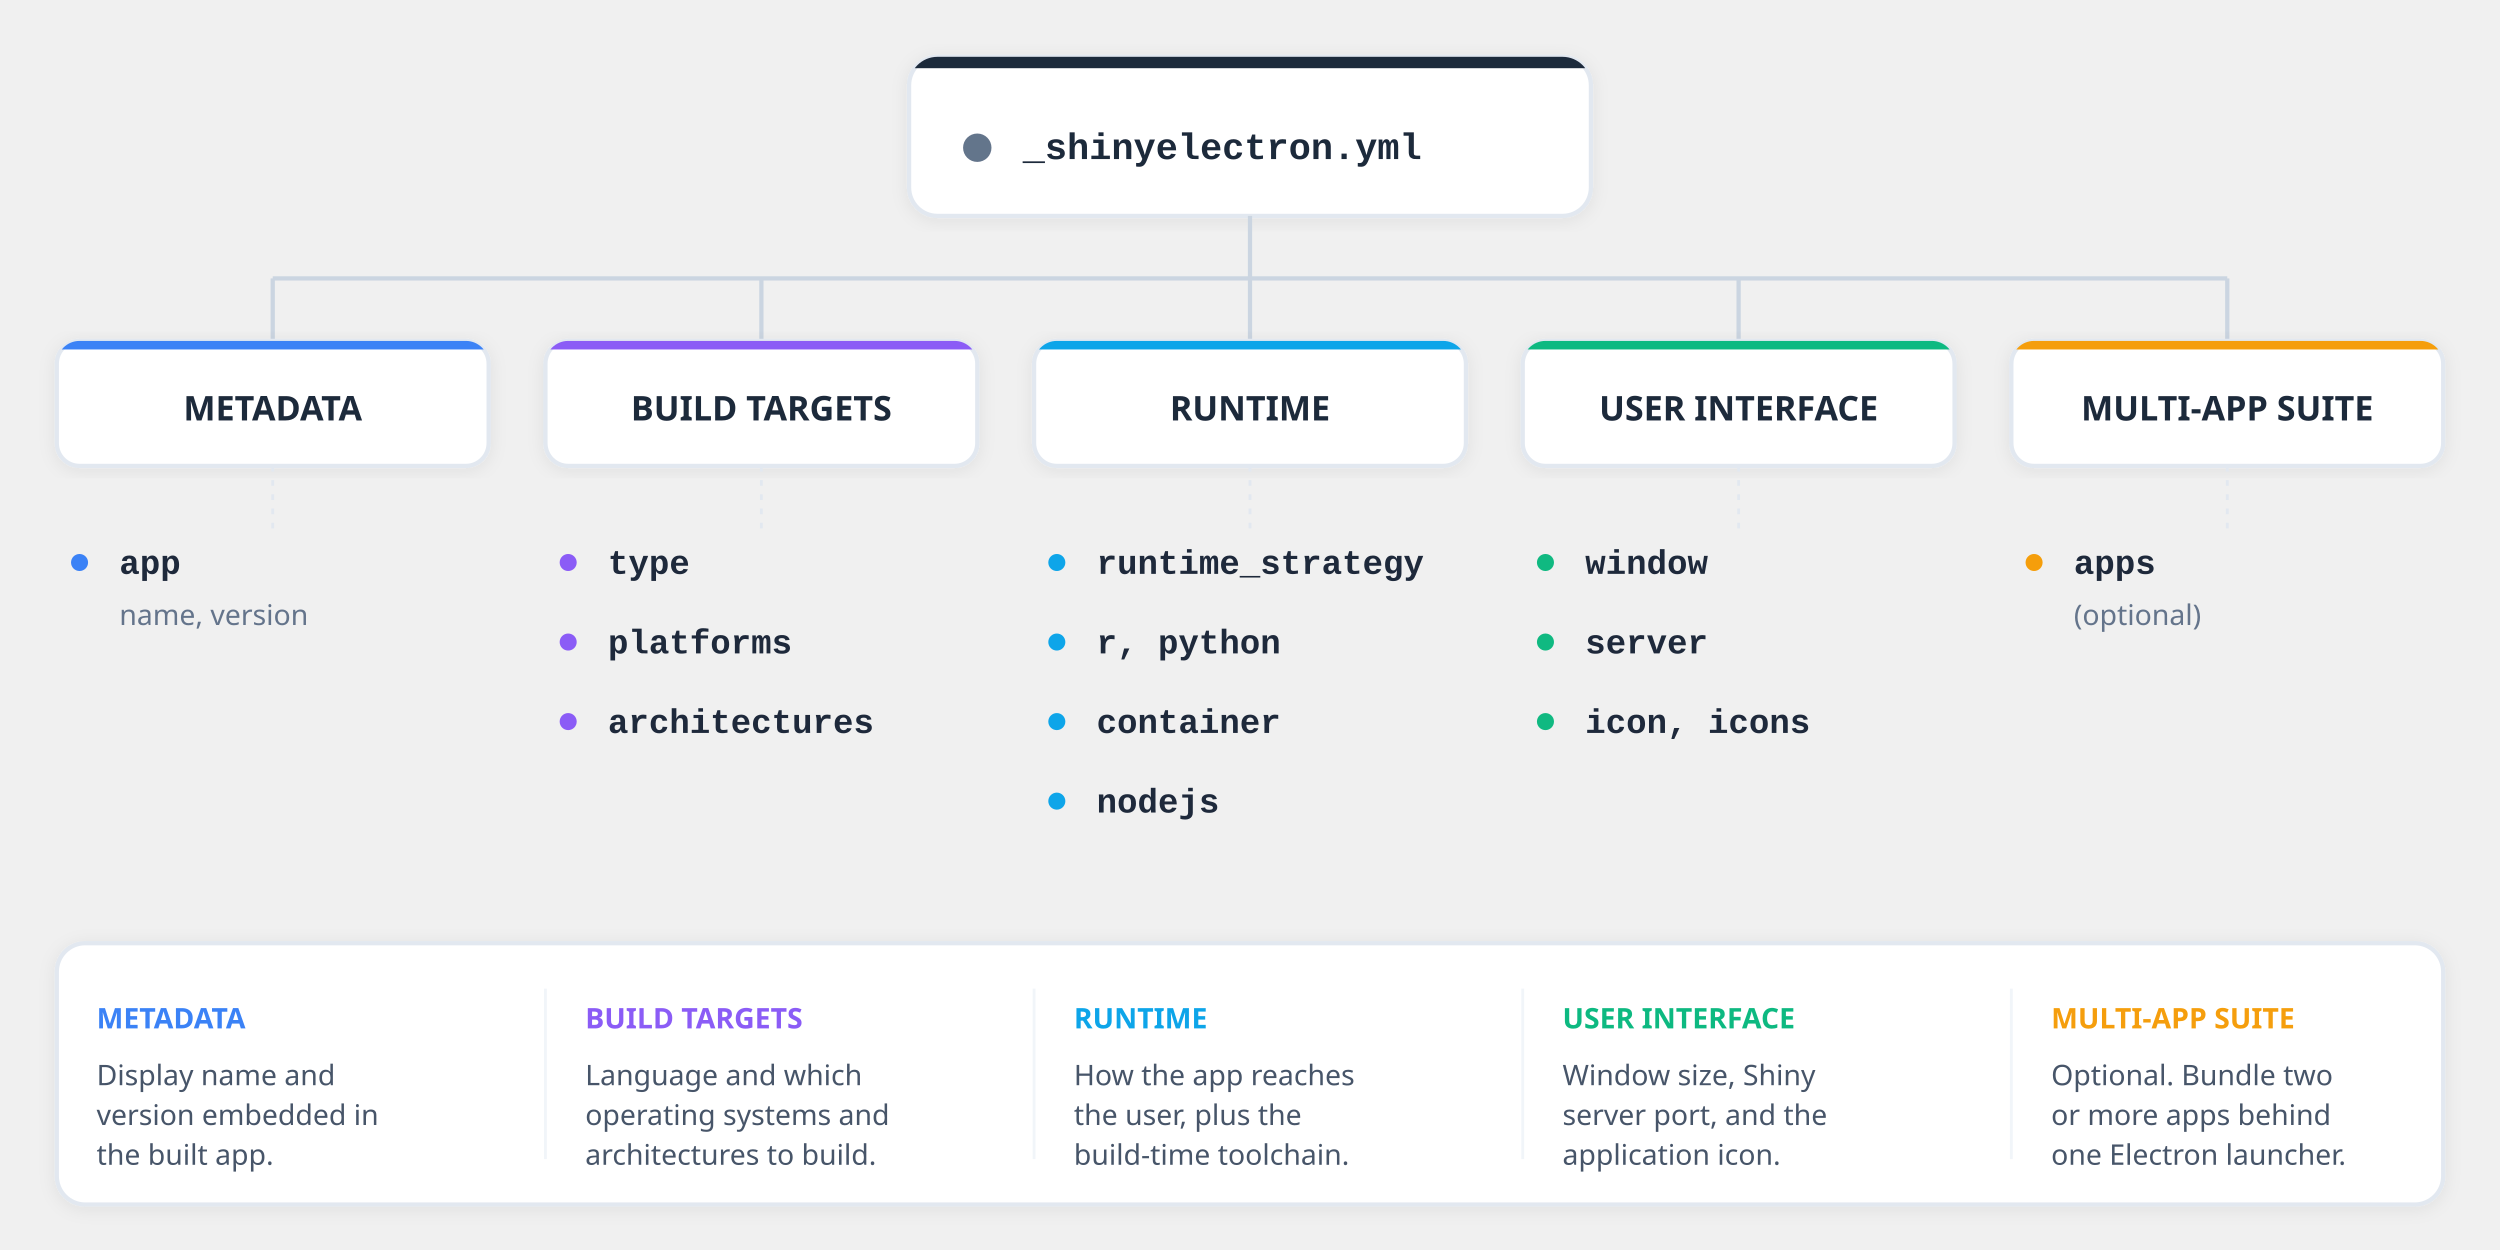
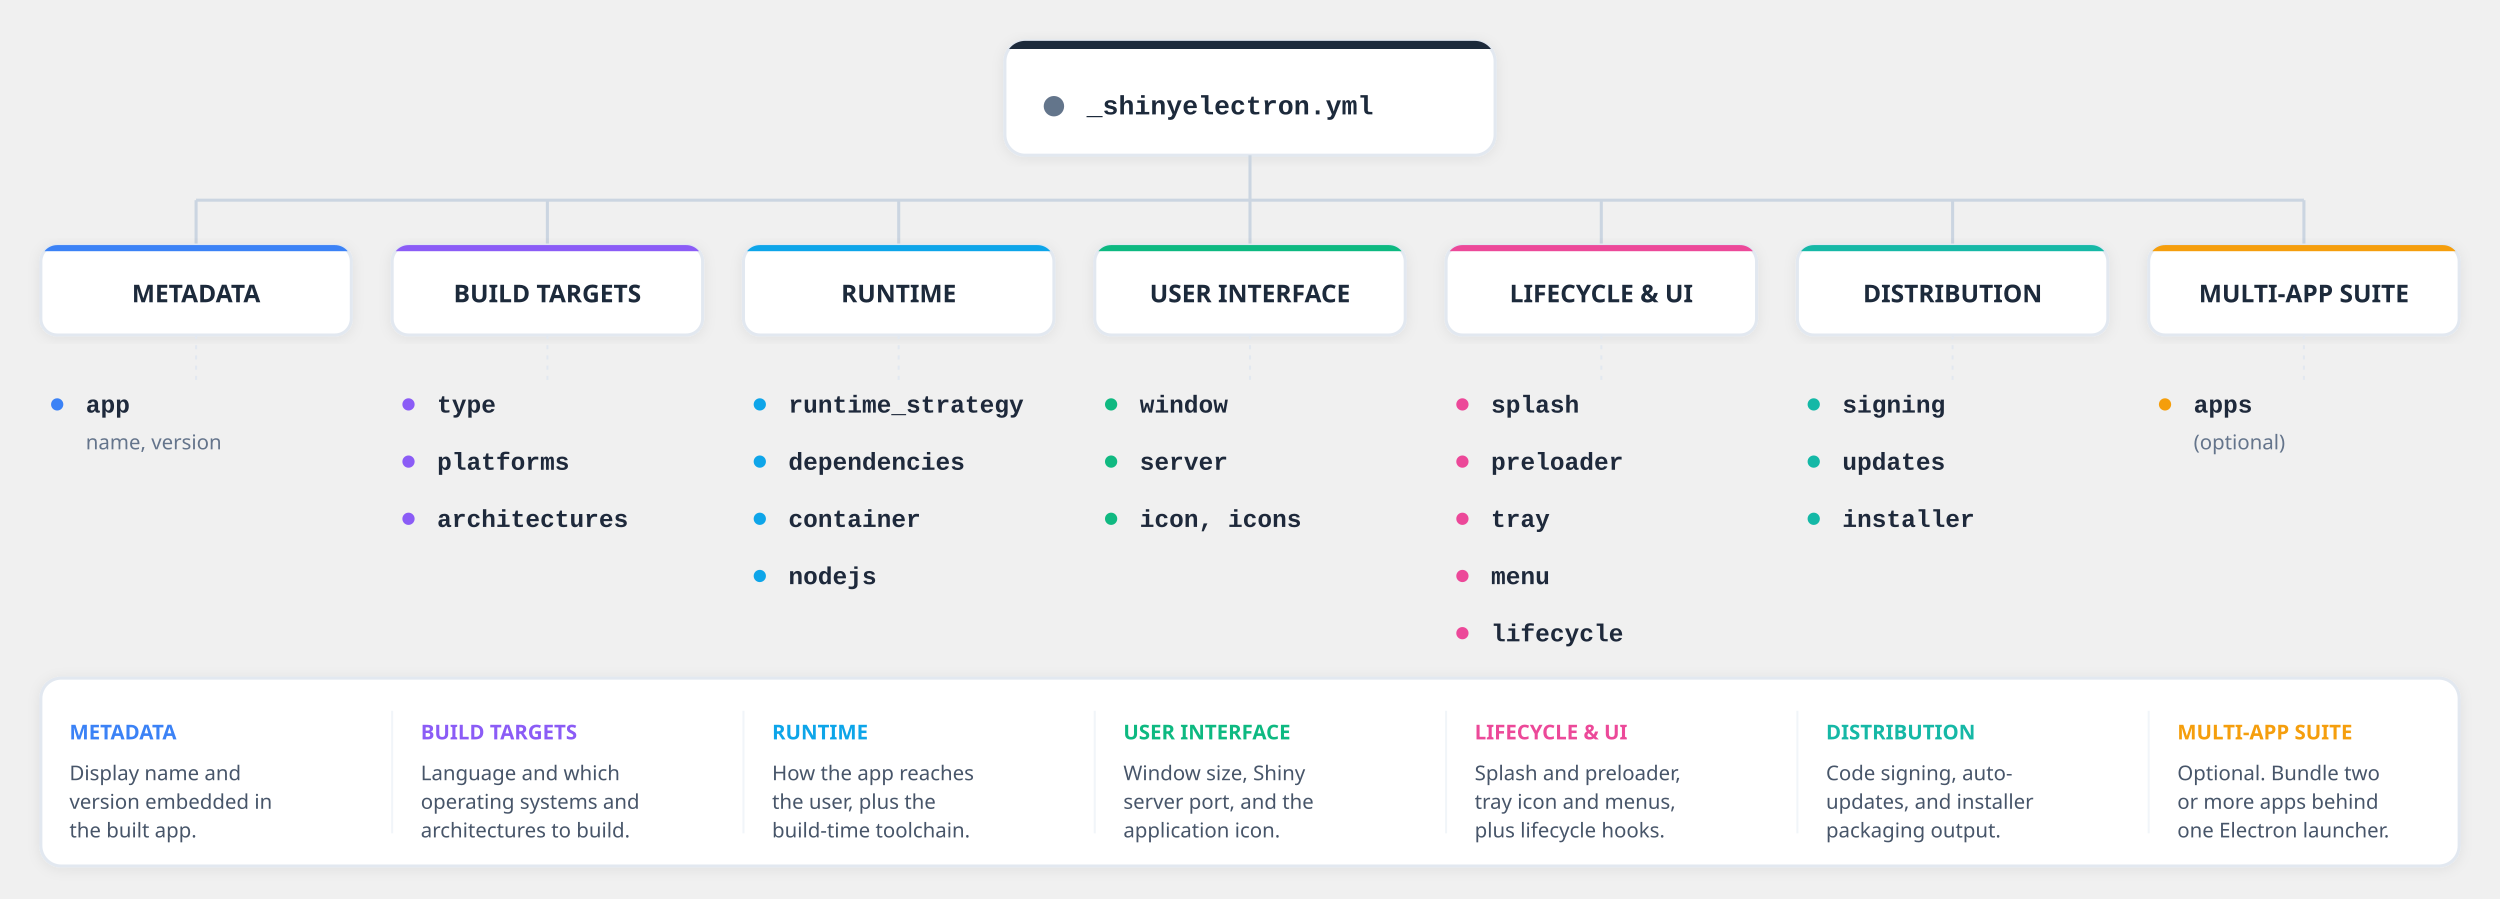
- <svg xmlns="http://www.w3.org/2000/svg" viewBox="0 0 880 440" font-family="'Segoe UI', system-ui, -apple-system, sans-serif" role="img" aria-label="Hierarchical overview of _shinyelectron.yml, grouping the nine sections into five domains: metadata, build targets, runtime, user interface, and multi-app suite">
+ <svg xmlns="http://www.w3.org/2000/svg" viewBox="0 0 1224 440" font-family="'Segoe UI', system-ui, -apple-system, sans-serif" role="img" aria-label="Hierarchical overview of _shinyelectron.yml, grouping its seventeen top-level sections into seven domains: metadata (app), build targets (build), runtime (dependencies, container, nodejs), user interface (window, server, icons), lifecycle and UI (splash, preloader, tray, menu, lifecycle), distribution (signing, updates, installer), and multi-app suite (apps)">
  <defs>
    <filter id="co-shadow">
      <feDropShadow dx="0" dy="1" stdDeviation="3" flood-opacity="0.07" />
    </filter>
    <clipPath id="co-root-clip">
      <rect width="240" height="56" rx="10" />
    </clipPath>
    <clipPath id="co-card-clip">
      <rect width="152" height="44" rx="8" />
    </clipPath>
  </defs>
-   <g transform="translate(320, 20)" filter="url(#co-shadow)">
+   <g transform="translate(492, 20)" filter="url(#co-shadow)">
    <rect width="240" height="56" rx="10" fill="#fff" stroke="#e2e8f0" stroke-width="1.5" />
    <rect width="240" height="4" fill="#1e293b" clip-path="url(#co-root-clip)" />
    <circle cx="24" cy="32" r="5" fill="#64748b" />
    <text x="40" y="36" font-size="13" font-weight="700" fill="#1e293b" font-family="'SF Mono', Menlo, Consolas, 'Courier New', monospace">_shinyelectron.yml</text>
  </g>
  <g stroke="#cbd5e1" stroke-width="1.5" fill="none">
-     <path d="M 440 76 L 440 98" />
-     <path d="M 96 98 L 784 98" />
+     <path d="M 612 76 L 612 98" />
+     <path d="M 96 98 L 1128 98" />
    <path d="M 96 98 L 96 120" />
    <path d="M 268 98 L 268 120" />
    <path d="M 440 98 L 440 120" />
    <path d="M 612 98 L 612 120" />
    <path d="M 784 98 L 784 120" />
+     <path d="M 956 98 L 956 120" />
+     <path d="M 1128 98 L 1128 120" />
  </g>
  <g transform="translate(20, 120)" filter="url(#co-shadow)">
    <rect width="152" height="44" rx="8" fill="#fff" stroke="#e2e8f0" stroke-width="1.5" />
    <rect width="152" height="3" fill="#3b82f6" clip-path="url(#co-card-clip)" />
    <text x="76" y="28" text-anchor="middle" font-size="12" font-weight="700" fill="#1e293b">METADATA</text>
  </g>
  <g transform="translate(192, 120)" filter="url(#co-shadow)">
    <rect width="152" height="44" rx="8" fill="#fff" stroke="#e2e8f0" stroke-width="1.5" />
    <rect width="152" height="3" fill="#8b5cf6" clip-path="url(#co-card-clip)" />
    <text x="76" y="28" text-anchor="middle" font-size="12" font-weight="700" fill="#1e293b">BUILD TARGETS</text>
  </g>
  <g transform="translate(364, 120)" filter="url(#co-shadow)">
    <rect width="152" height="44" rx="8" fill="#fff" stroke="#e2e8f0" stroke-width="1.5" />
    <rect width="152" height="3" fill="#0ea5e9" clip-path="url(#co-card-clip)" />
    <text x="76" y="28" text-anchor="middle" font-size="12" font-weight="700" fill="#1e293b">RUNTIME</text>
  </g>
  <g transform="translate(536, 120)" filter="url(#co-shadow)">
    <rect width="152" height="44" rx="8" fill="#fff" stroke="#e2e8f0" stroke-width="1.5" />
    <rect width="152" height="3" fill="#10b981" clip-path="url(#co-card-clip)" />
    <text x="76" y="28" text-anchor="middle" font-size="12" font-weight="700" fill="#1e293b">USER INTERFACE</text>
  </g>
  <g transform="translate(708, 120)" filter="url(#co-shadow)">
+     <rect width="152" height="44" rx="8" fill="#fff" stroke="#e2e8f0" stroke-width="1.5" />
+     <rect width="152" height="3" fill="#ec4899" clip-path="url(#co-card-clip)" />
+     <text x="76" y="28" text-anchor="middle" font-size="12" font-weight="700" fill="#1e293b">LIFECYCLE &amp; UI</text>
+   </g>
+   <g transform="translate(880, 120)" filter="url(#co-shadow)">
+     <rect width="152" height="44" rx="8" fill="#fff" stroke="#e2e8f0" stroke-width="1.5" />
+     <rect width="152" height="3" fill="#14b8a6" clip-path="url(#co-card-clip)" />
+     <text x="76" y="28" text-anchor="middle" font-size="12" font-weight="700" fill="#1e293b">DISTRIBUTION</text>
+   </g>
+   <g transform="translate(1052, 120)" filter="url(#co-shadow)">
    <rect width="152" height="44" rx="8" fill="#fff" stroke="#e2e8f0" stroke-width="1.5" />
    <rect width="152" height="3" fill="#f59e0b" clip-path="url(#co-card-clip)" />
    <text x="76" y="28" text-anchor="middle" font-size="12" font-weight="700" fill="#1e293b">MULTI-APP SUITE</text>
  </g>
  <g stroke="#e2e8f0" stroke-width="1" stroke-dasharray="2,3" fill="none">
    <path d="M 96 164 L 96 188" />
    <path d="M 268 164 L 268 188" />
    <path d="M 440 164 L 440 188" />
    <path d="M 612 164 L 612 188" />
    <path d="M 784 164 L 784 188" />
+     <path d="M 956 164 L 956 188" />
+     <path d="M 1128 164 L 1128 188" />
  </g>
  <g transform="translate(20, 188)">
    <g>
      <circle cx="8" cy="10" r="3" fill="#3b82f6" />
      <text x="22" y="14" font-size="12" font-weight="600" fill="#1e293b" font-family="'SF Mono', Menlo, Consolas, 'Courier New', monospace">app</text>
    </g>
    <text x="22" y="32" font-size="10" fill="#64748b">name, version</text>
  </g>
  <g transform="translate(192, 188)">
    <g>
      <circle cx="8" cy="10" r="3" fill="#8b5cf6" />
      <text x="22" y="14" font-size="12" font-weight="600" fill="#1e293b" font-family="'SF Mono', Menlo, Consolas, 'Courier New', monospace">type</text>
    </g>
    <g transform="translate(0, 28)">
      <circle cx="8" cy="10" r="3" fill="#8b5cf6" />
      <text x="22" y="14" font-size="12" font-weight="600" fill="#1e293b" font-family="'SF Mono', Menlo, Consolas, 'Courier New', monospace">platforms</text>
    </g>
    <g transform="translate(0, 56)">
      <circle cx="8" cy="10" r="3" fill="#8b5cf6" />
      <text x="22" y="14" font-size="12" font-weight="600" fill="#1e293b" font-family="'SF Mono', Menlo, Consolas, 'Courier New', monospace">architectures</text>
    </g>
  </g>
  <g transform="translate(364, 188)">
    <g>
      <circle cx="8" cy="10" r="3" fill="#0ea5e9" />
      <text x="22" y="14" font-size="12" font-weight="600" fill="#1e293b" font-family="'SF Mono', Menlo, Consolas, 'Courier New', monospace">runtime_strategy</text>
    </g>
    <g transform="translate(0, 28)">
      <circle cx="8" cy="10" r="3" fill="#0ea5e9" />
-       <text x="22" y="14" font-size="12" font-weight="600" fill="#1e293b" font-family="'SF Mono', Menlo, Consolas, 'Courier New', monospace">r, python</text>
+       <text x="22" y="14" font-size="12" font-weight="600" fill="#1e293b" font-family="'SF Mono', Menlo, Consolas, 'Courier New', monospace">dependencies</text>
    </g>
    <g transform="translate(0, 56)">
      <circle cx="8" cy="10" r="3" fill="#0ea5e9" />
      <text x="22" y="14" font-size="12" font-weight="600" fill="#1e293b" font-family="'SF Mono', Menlo, Consolas, 'Courier New', monospace">container</text>
    </g>
    <g transform="translate(0, 84)">
      <circle cx="8" cy="10" r="3" fill="#0ea5e9" />
      <text x="22" y="14" font-size="12" font-weight="600" fill="#1e293b" font-family="'SF Mono', Menlo, Consolas, 'Courier New', monospace">nodejs</text>
    </g>
  </g>
  <g transform="translate(536, 188)">
    <g>
      <circle cx="8" cy="10" r="3" fill="#10b981" />
      <text x="22" y="14" font-size="12" font-weight="600" fill="#1e293b" font-family="'SF Mono', Menlo, Consolas, 'Courier New', monospace">window</text>
    </g>
    <g transform="translate(0, 28)">
      <circle cx="8" cy="10" r="3" fill="#10b981" />
      <text x="22" y="14" font-size="12" font-weight="600" fill="#1e293b" font-family="'SF Mono', Menlo, Consolas, 'Courier New', monospace">server</text>
    </g>
    <g transform="translate(0, 56)">
      <circle cx="8" cy="10" r="3" fill="#10b981" />
      <text x="22" y="14" font-size="12" font-weight="600" fill="#1e293b" font-family="'SF Mono', Menlo, Consolas, 'Courier New', monospace">icon, icons</text>
    </g>
  </g>
  <g transform="translate(708, 188)">
    <g>
+       <circle cx="8" cy="10" r="3" fill="#ec4899" />
+       <text x="22" y="14" font-size="12" font-weight="600" fill="#1e293b" font-family="'SF Mono', Menlo, Consolas, 'Courier New', monospace">splash</text>
+     </g>
+     <g transform="translate(0, 28)">
+       <circle cx="8" cy="10" r="3" fill="#ec4899" />
+       <text x="22" y="14" font-size="12" font-weight="600" fill="#1e293b" font-family="'SF Mono', Menlo, Consolas, 'Courier New', monospace">preloader</text>
+     </g>
+     <g transform="translate(0, 56)">
+       <circle cx="8" cy="10" r="3" fill="#ec4899" />
+       <text x="22" y="14" font-size="12" font-weight="600" fill="#1e293b" font-family="'SF Mono', Menlo, Consolas, 'Courier New', monospace">tray</text>
+     </g>
+     <g transform="translate(0, 84)">
+       <circle cx="8" cy="10" r="3" fill="#ec4899" />
+       <text x="22" y="14" font-size="12" font-weight="600" fill="#1e293b" font-family="'SF Mono', Menlo, Consolas, 'Courier New', monospace">menu</text>
+     </g>
+     <g transform="translate(0, 112)">
+       <circle cx="8" cy="10" r="3" fill="#ec4899" />
+       <text x="22" y="14" font-size="12" font-weight="600" fill="#1e293b" font-family="'SF Mono', Menlo, Consolas, 'Courier New', monospace">lifecycle</text>
+     </g>
+   </g>
+   <g transform="translate(880, 188)">
+     <g>
+       <circle cx="8" cy="10" r="3" fill="#14b8a6" />
+       <text x="22" y="14" font-size="12" font-weight="600" fill="#1e293b" font-family="'SF Mono', Menlo, Consolas, 'Courier New', monospace">signing</text>
+     </g>
+     <g transform="translate(0, 28)">
+       <circle cx="8" cy="10" r="3" fill="#14b8a6" />
+       <text x="22" y="14" font-size="12" font-weight="600" fill="#1e293b" font-family="'SF Mono', Menlo, Consolas, 'Courier New', monospace">updates</text>
+     </g>
+     <g transform="translate(0, 56)">
+       <circle cx="8" cy="10" r="3" fill="#14b8a6" />
+       <text x="22" y="14" font-size="12" font-weight="600" fill="#1e293b" font-family="'SF Mono', Menlo, Consolas, 'Courier New', monospace">installer</text>
+     </g>
+   </g>
+   <g transform="translate(1052, 188)">
+     <g>
      <circle cx="8" cy="10" r="3" fill="#f59e0b" />
      <text x="22" y="14" font-size="12" font-weight="600" fill="#1e293b" font-family="'SF Mono', Menlo, Consolas, 'Courier New', monospace">apps</text>
    </g>
    <text x="22" y="32" font-size="10" fill="#64748b">(optional)</text>
  </g>
  <g transform="translate(20, 332)" filter="url(#co-shadow)">
-     <rect width="840" height="92" rx="10" fill="#fff" stroke="#e2e8f0" stroke-width="1.5" />
+     <rect width="1184" height="92" rx="10" fill="#fff" stroke="#e2e8f0" stroke-width="1.5" />
    <line x1="172" y1="16" x2="172" y2="76" stroke="#f1f5f9" stroke-width="1" />
    <line x1="344" y1="16" x2="344" y2="76" stroke="#f1f5f9" stroke-width="1" />
    <line x1="516" y1="16" x2="516" y2="76" stroke="#f1f5f9" stroke-width="1" />
    <line x1="688" y1="16" x2="688" y2="76" stroke="#f1f5f9" stroke-width="1" />
+     <line x1="860" y1="16" x2="860" y2="76" stroke="#f1f5f9" stroke-width="1" />
+     <line x1="1032" y1="16" x2="1032" y2="76" stroke="#f1f5f9" stroke-width="1" />
    <text x="14" y="30" font-size="10" font-weight="700" fill="#3b82f6">METADATA</text>
    <text x="14" y="50" font-size="10" fill="#475569">Display name and</text>
    <text x="14" y="64" font-size="10" fill="#475569">version embedded in</text>
    <text x="14" y="78" font-size="10" fill="#475569">the built app.</text>
    <text x="186" y="30" font-size="10" font-weight="700" fill="#8b5cf6">BUILD TARGETS</text>
    <text x="186" y="50" font-size="10" fill="#475569">Language and which</text>
    <text x="186" y="64" font-size="10" fill="#475569">operating systems and</text>
    <text x="186" y="78" font-size="10" fill="#475569">architectures to build.</text>
    <text x="358" y="30" font-size="10" font-weight="700" fill="#0ea5e9">RUNTIME</text>
    <text x="358" y="50" font-size="10" fill="#475569">How the app reaches</text>
    <text x="358" y="64" font-size="10" fill="#475569">the user, plus the</text>
    <text x="358" y="78" font-size="10" fill="#475569">build-time toolchain.</text>
    <text x="530" y="30" font-size="10" font-weight="700" fill="#10b981">USER INTERFACE</text>
    <text x="530" y="50" font-size="10" fill="#475569">Window size, Shiny</text>
    <text x="530" y="64" font-size="10" fill="#475569">server port, and the</text>
    <text x="530" y="78" font-size="10" fill="#475569">application icon.</text>
-     <text x="702" y="30" font-size="10" font-weight="700" fill="#f59e0b">MULTI-APP SUITE</text>
-     <text x="702" y="50" font-size="10" fill="#475569">Optional. Bundle two</text>
-     <text x="702" y="64" font-size="10" fill="#475569">or more apps behind</text>
-     <text x="702" y="78" font-size="10" fill="#475569">one Electron launcher.</text>
+     <text x="702" y="30" font-size="10" font-weight="700" fill="#ec4899">LIFECYCLE &amp; UI</text>
+     <text x="702" y="50" font-size="10" fill="#475569">Splash and preloader,</text>
+     <text x="702" y="64" font-size="10" fill="#475569">tray icon and menus,</text>
+     <text x="702" y="78" font-size="10" fill="#475569">plus lifecycle hooks.</text>
+     <text x="874" y="30" font-size="10" font-weight="700" fill="#14b8a6">DISTRIBUTION</text>
+     <text x="874" y="50" font-size="10" fill="#475569">Code signing, auto-</text>
+     <text x="874" y="64" font-size="10" fill="#475569">updates, and installer</text>
+     <text x="874" y="78" font-size="10" fill="#475569">packaging output.</text>
+     <text x="1046" y="30" font-size="10" font-weight="700" fill="#f59e0b">MULTI-APP SUITE</text>
+     <text x="1046" y="50" font-size="10" fill="#475569">Optional. Bundle two</text>
+     <text x="1046" y="64" font-size="10" fill="#475569">or more apps behind</text>
+     <text x="1046" y="78" font-size="10" fill="#475569">one Electron launcher.</text>
  </g>
</svg>
